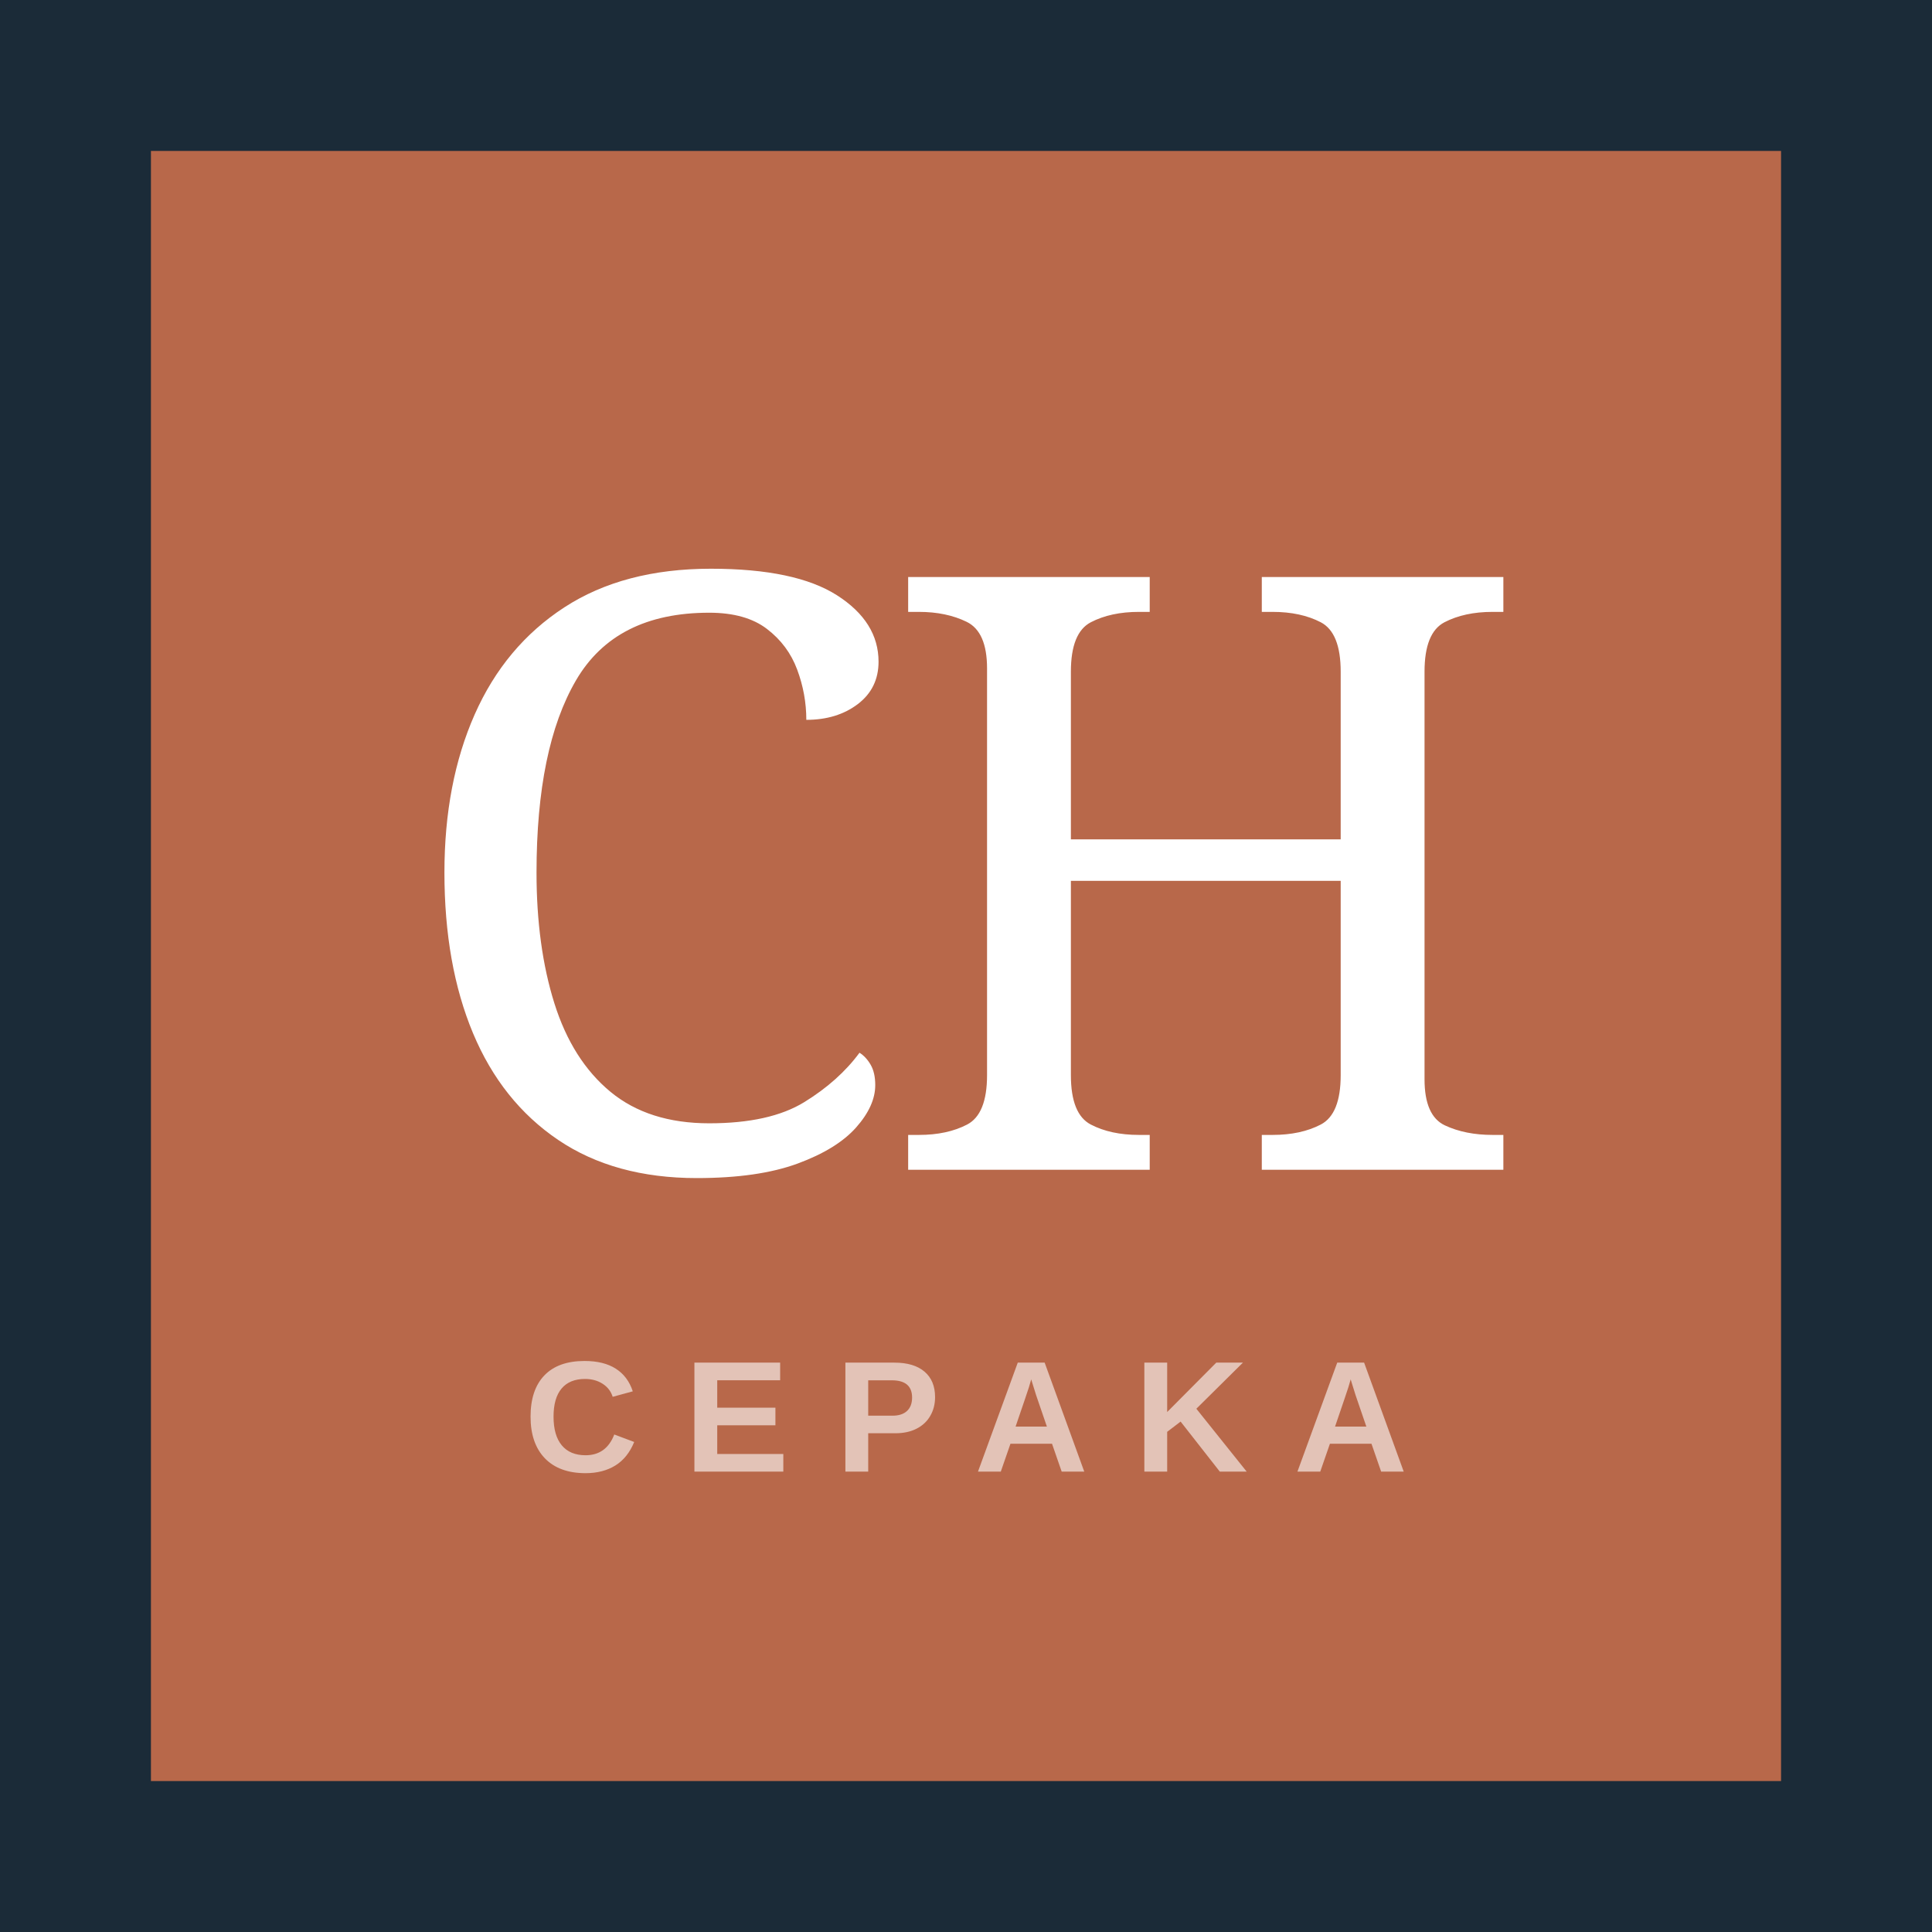
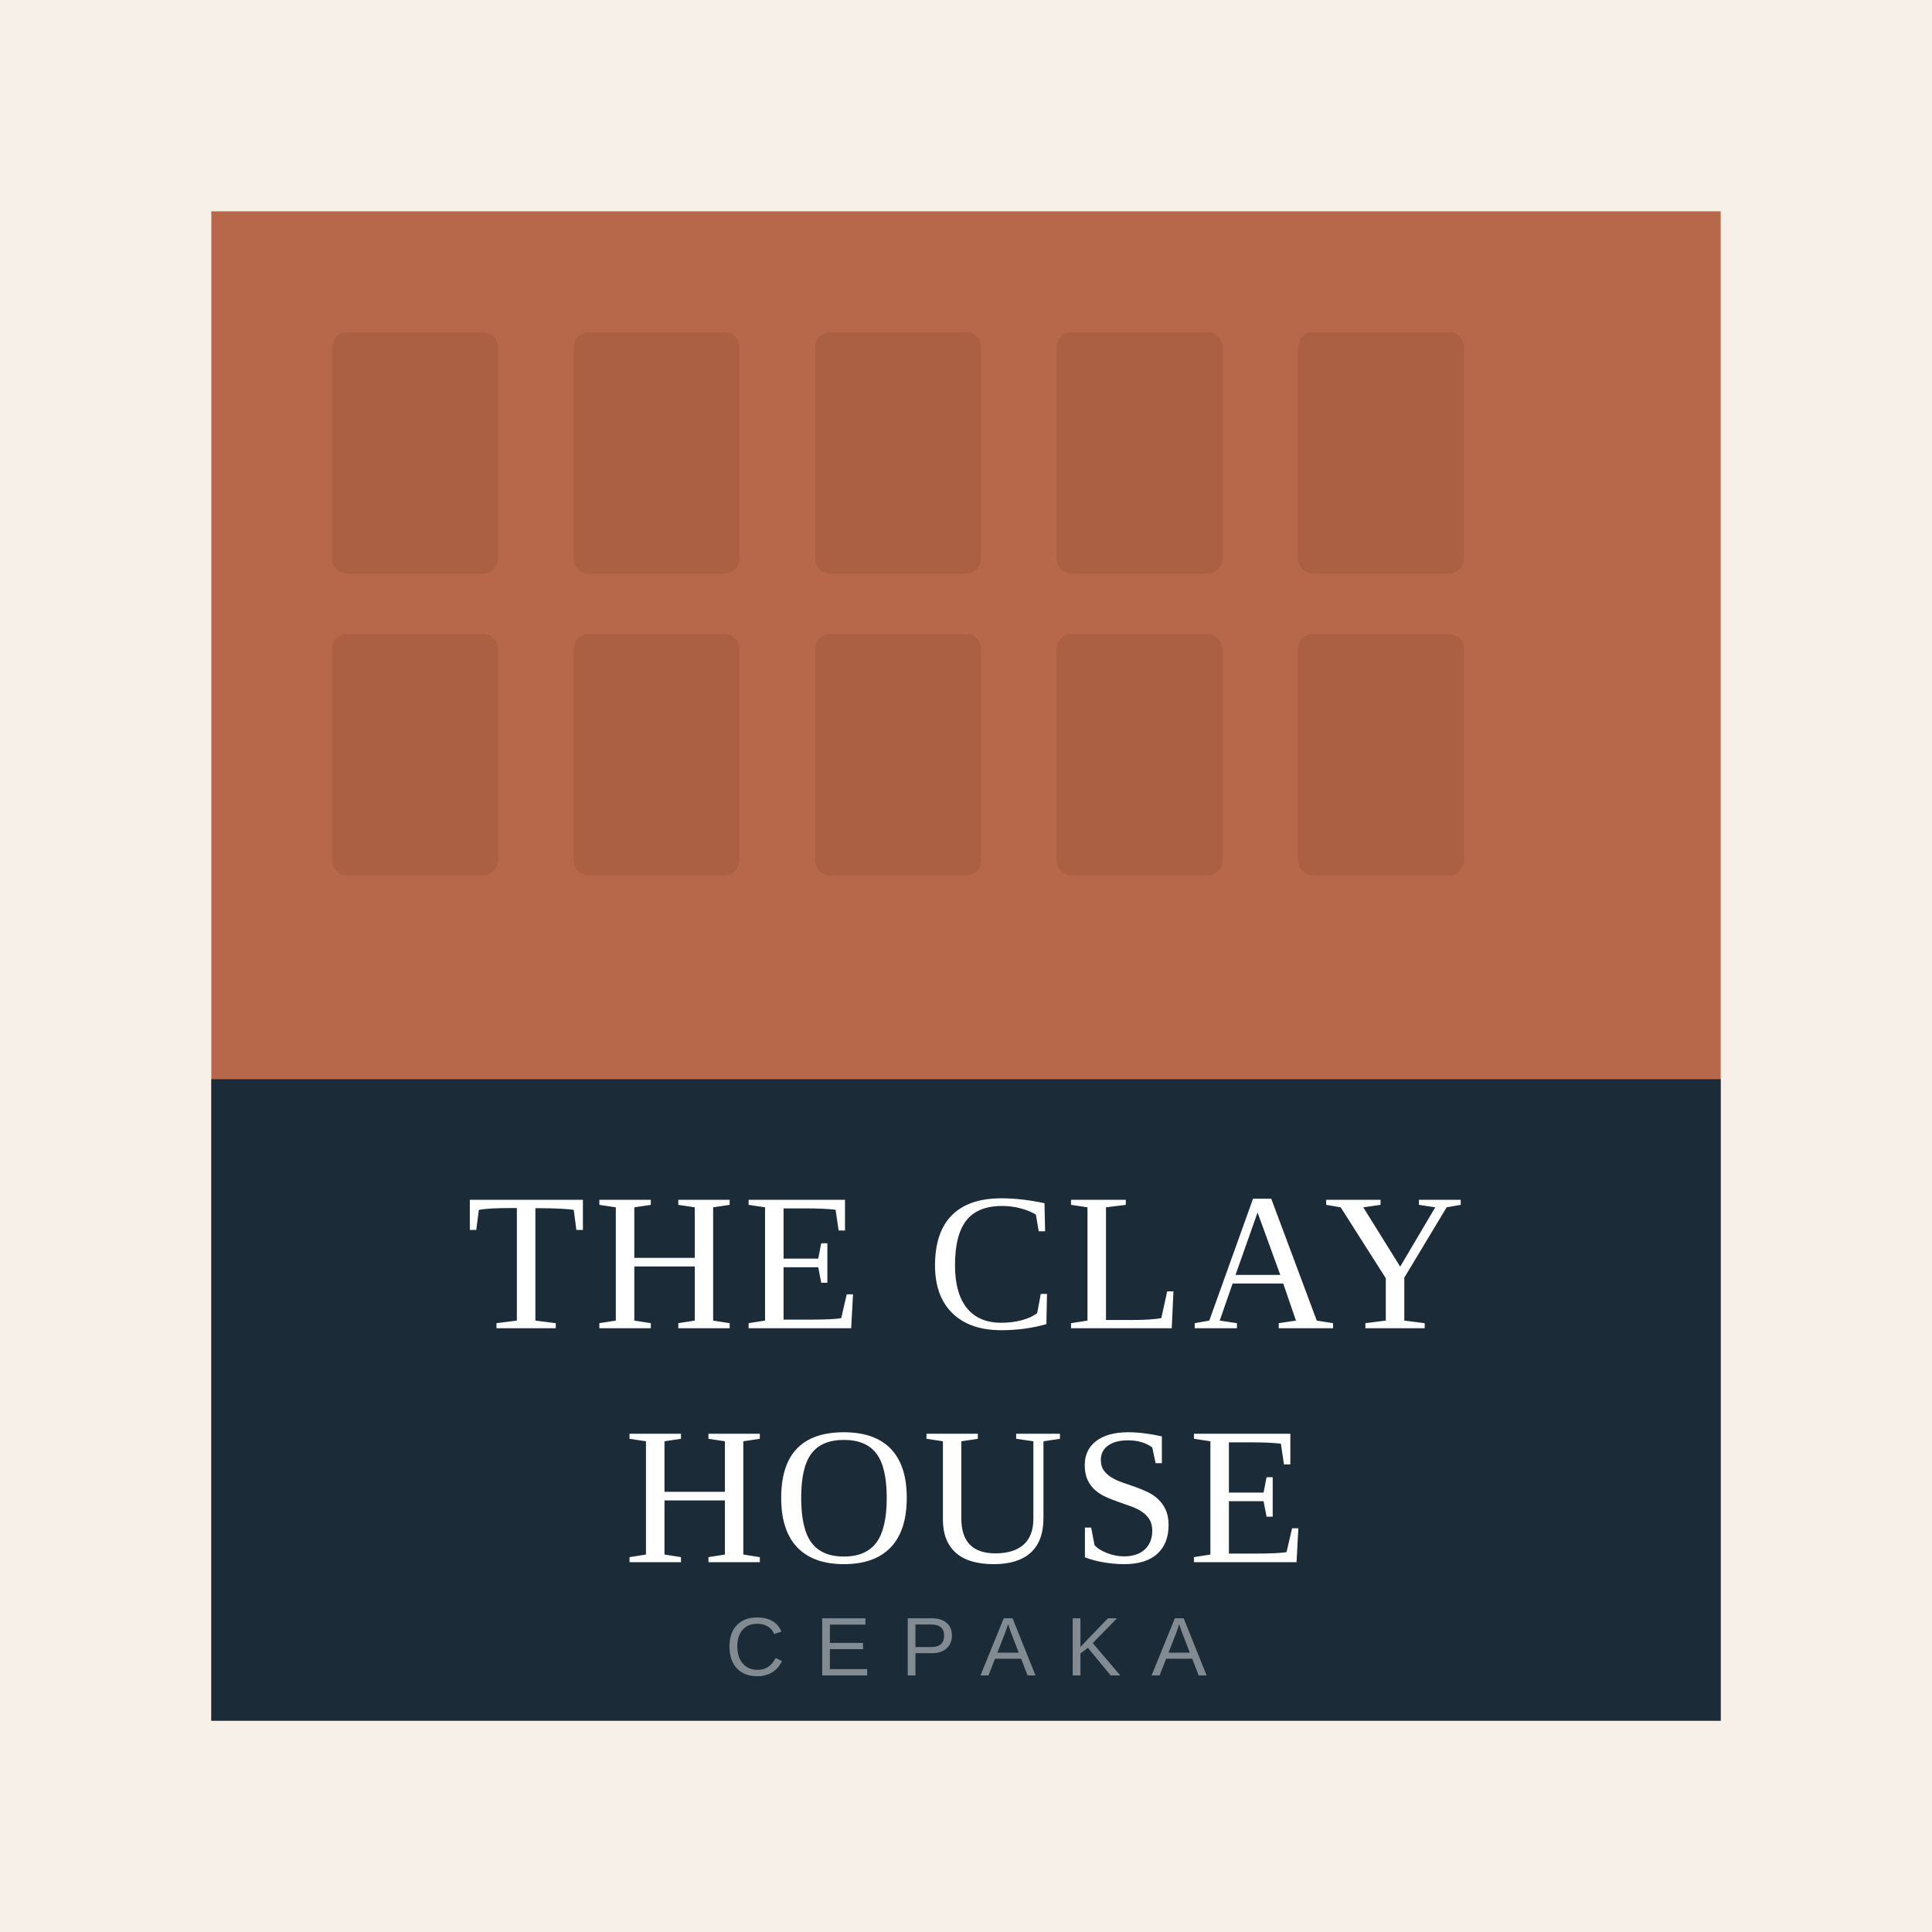
<svg xmlns="http://www.w3.org/2000/svg" viewBox="0 0 512 512">
-   <rect width="512" height="512" fill="#1b2b38" />
-   <rect x="40" y="40" width="432" height="432" fill="#b8684a" />
-   <text x="256" y="310" font-family="Georgia, serif" font-size="220" font-weight="400" fill="white" text-anchor="middle" letter-spacing="-8">CH</text>
-   <text x="256" y="390" font-family="Arial, sans-serif" font-size="42" font-weight="600" fill="rgba(255,255,255,0.6)" text-anchor="middle" letter-spacing="12">CEPAKA</text>
+   <rect width="512" height="512" fill="#f6f0e8" />
+   <rect x="56" y="56" width="400" height="400" fill="#b8684a" />
+   <g fill="#a05a3e" opacity="0.55">
+     <rect x="88" y="88" width="44" height="64" rx="4" />
+     <rect x="152" y="88" width="44" height="64" rx="4" />
+     <rect x="216" y="88" width="44" height="64" rx="4" />
+     <rect x="280" y="88" width="44" height="64" rx="4" />
+     <rect x="344" y="88" width="44" height="64" rx="4" />
+     <rect x="88" y="168" width="44" height="64" rx="4" />
+     <rect x="152" y="168" width="44" height="64" rx="4" />
+     <rect x="216" y="168" width="44" height="64" rx="4" />
+     <rect x="280" y="168" width="44" height="64" rx="4" />
+     <rect x="344" y="168" width="44" height="64" rx="4" />
+   </g>
+   <rect x="56" y="286" width="400" height="170" fill="#1b2b38" />
+   <text x="256" y="352" font-family="Georgia, 'Times New Roman', serif" font-size="52" font-weight="400" fill="white" text-anchor="middle" letter-spacing="2">THE CLAY</text>
+   <text x="256" y="414" font-family="Georgia, 'Times New Roman', serif" font-size="52" font-weight="400" fill="white" text-anchor="middle" letter-spacing="2">HOUSE</text>
+   <text x="256" y="444" font-family="Arial, sans-serif" font-size="22" font-weight="400" fill="rgba(255,255,255,0.45)" text-anchor="middle" letter-spacing="8">CEPAKA</text>
</svg>
